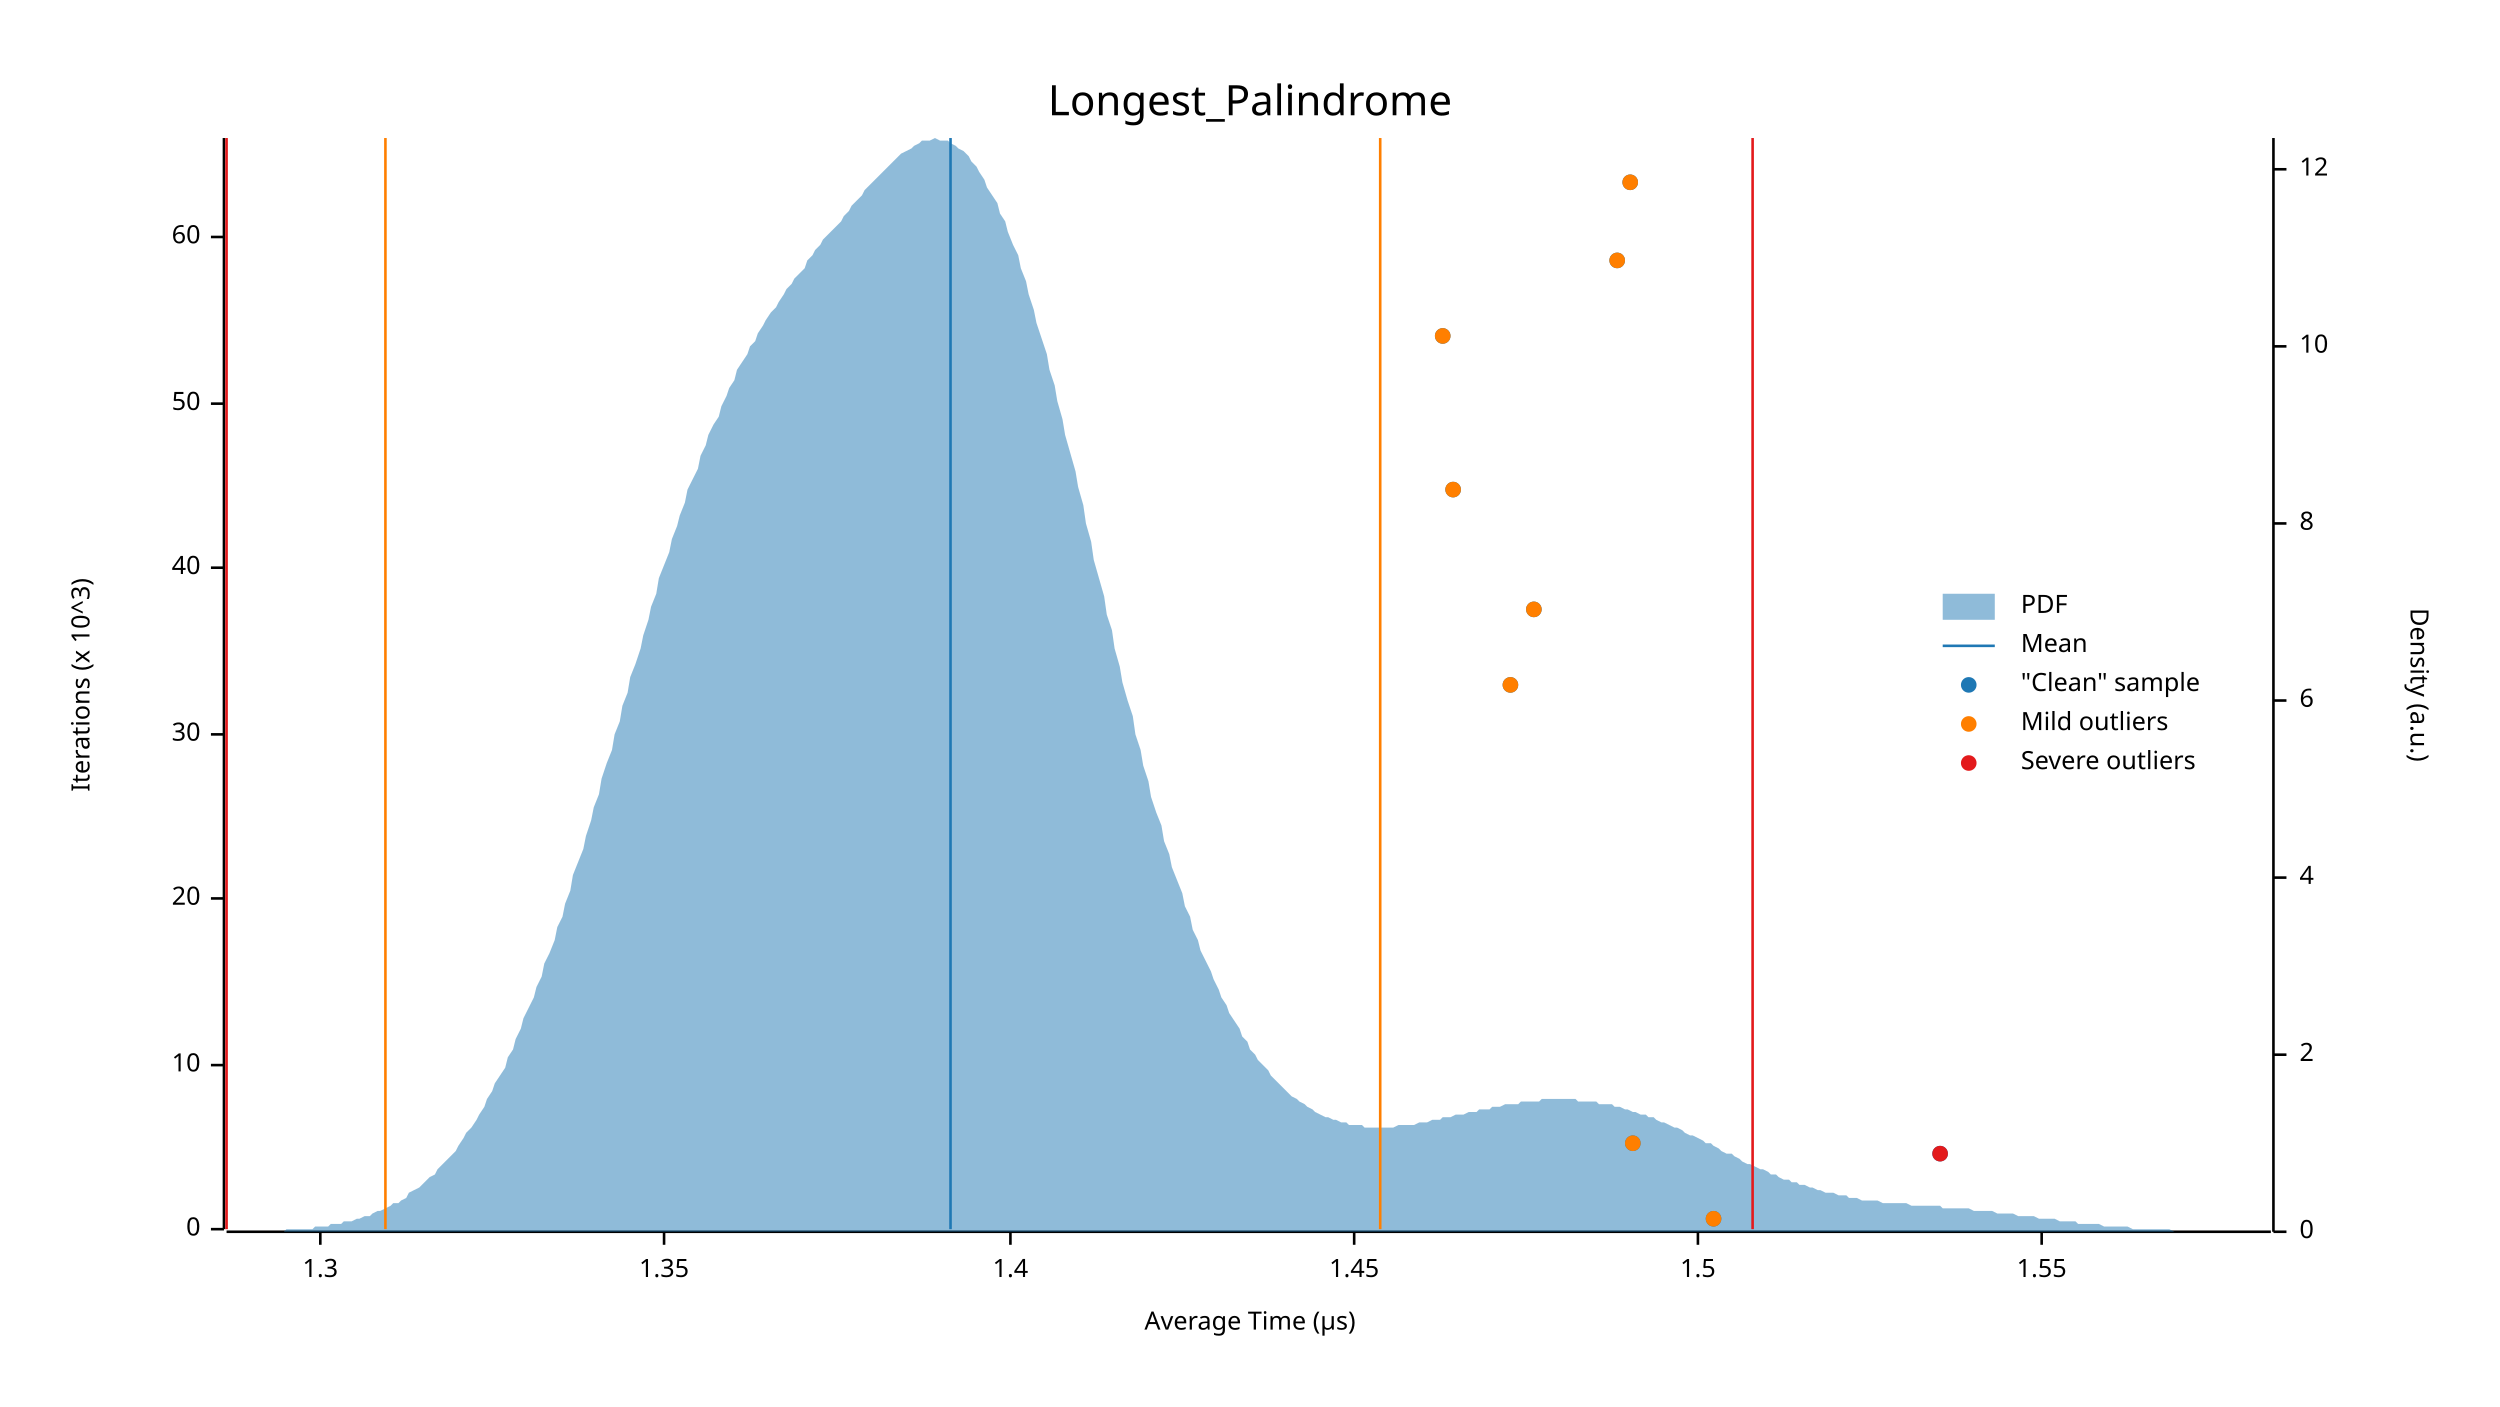
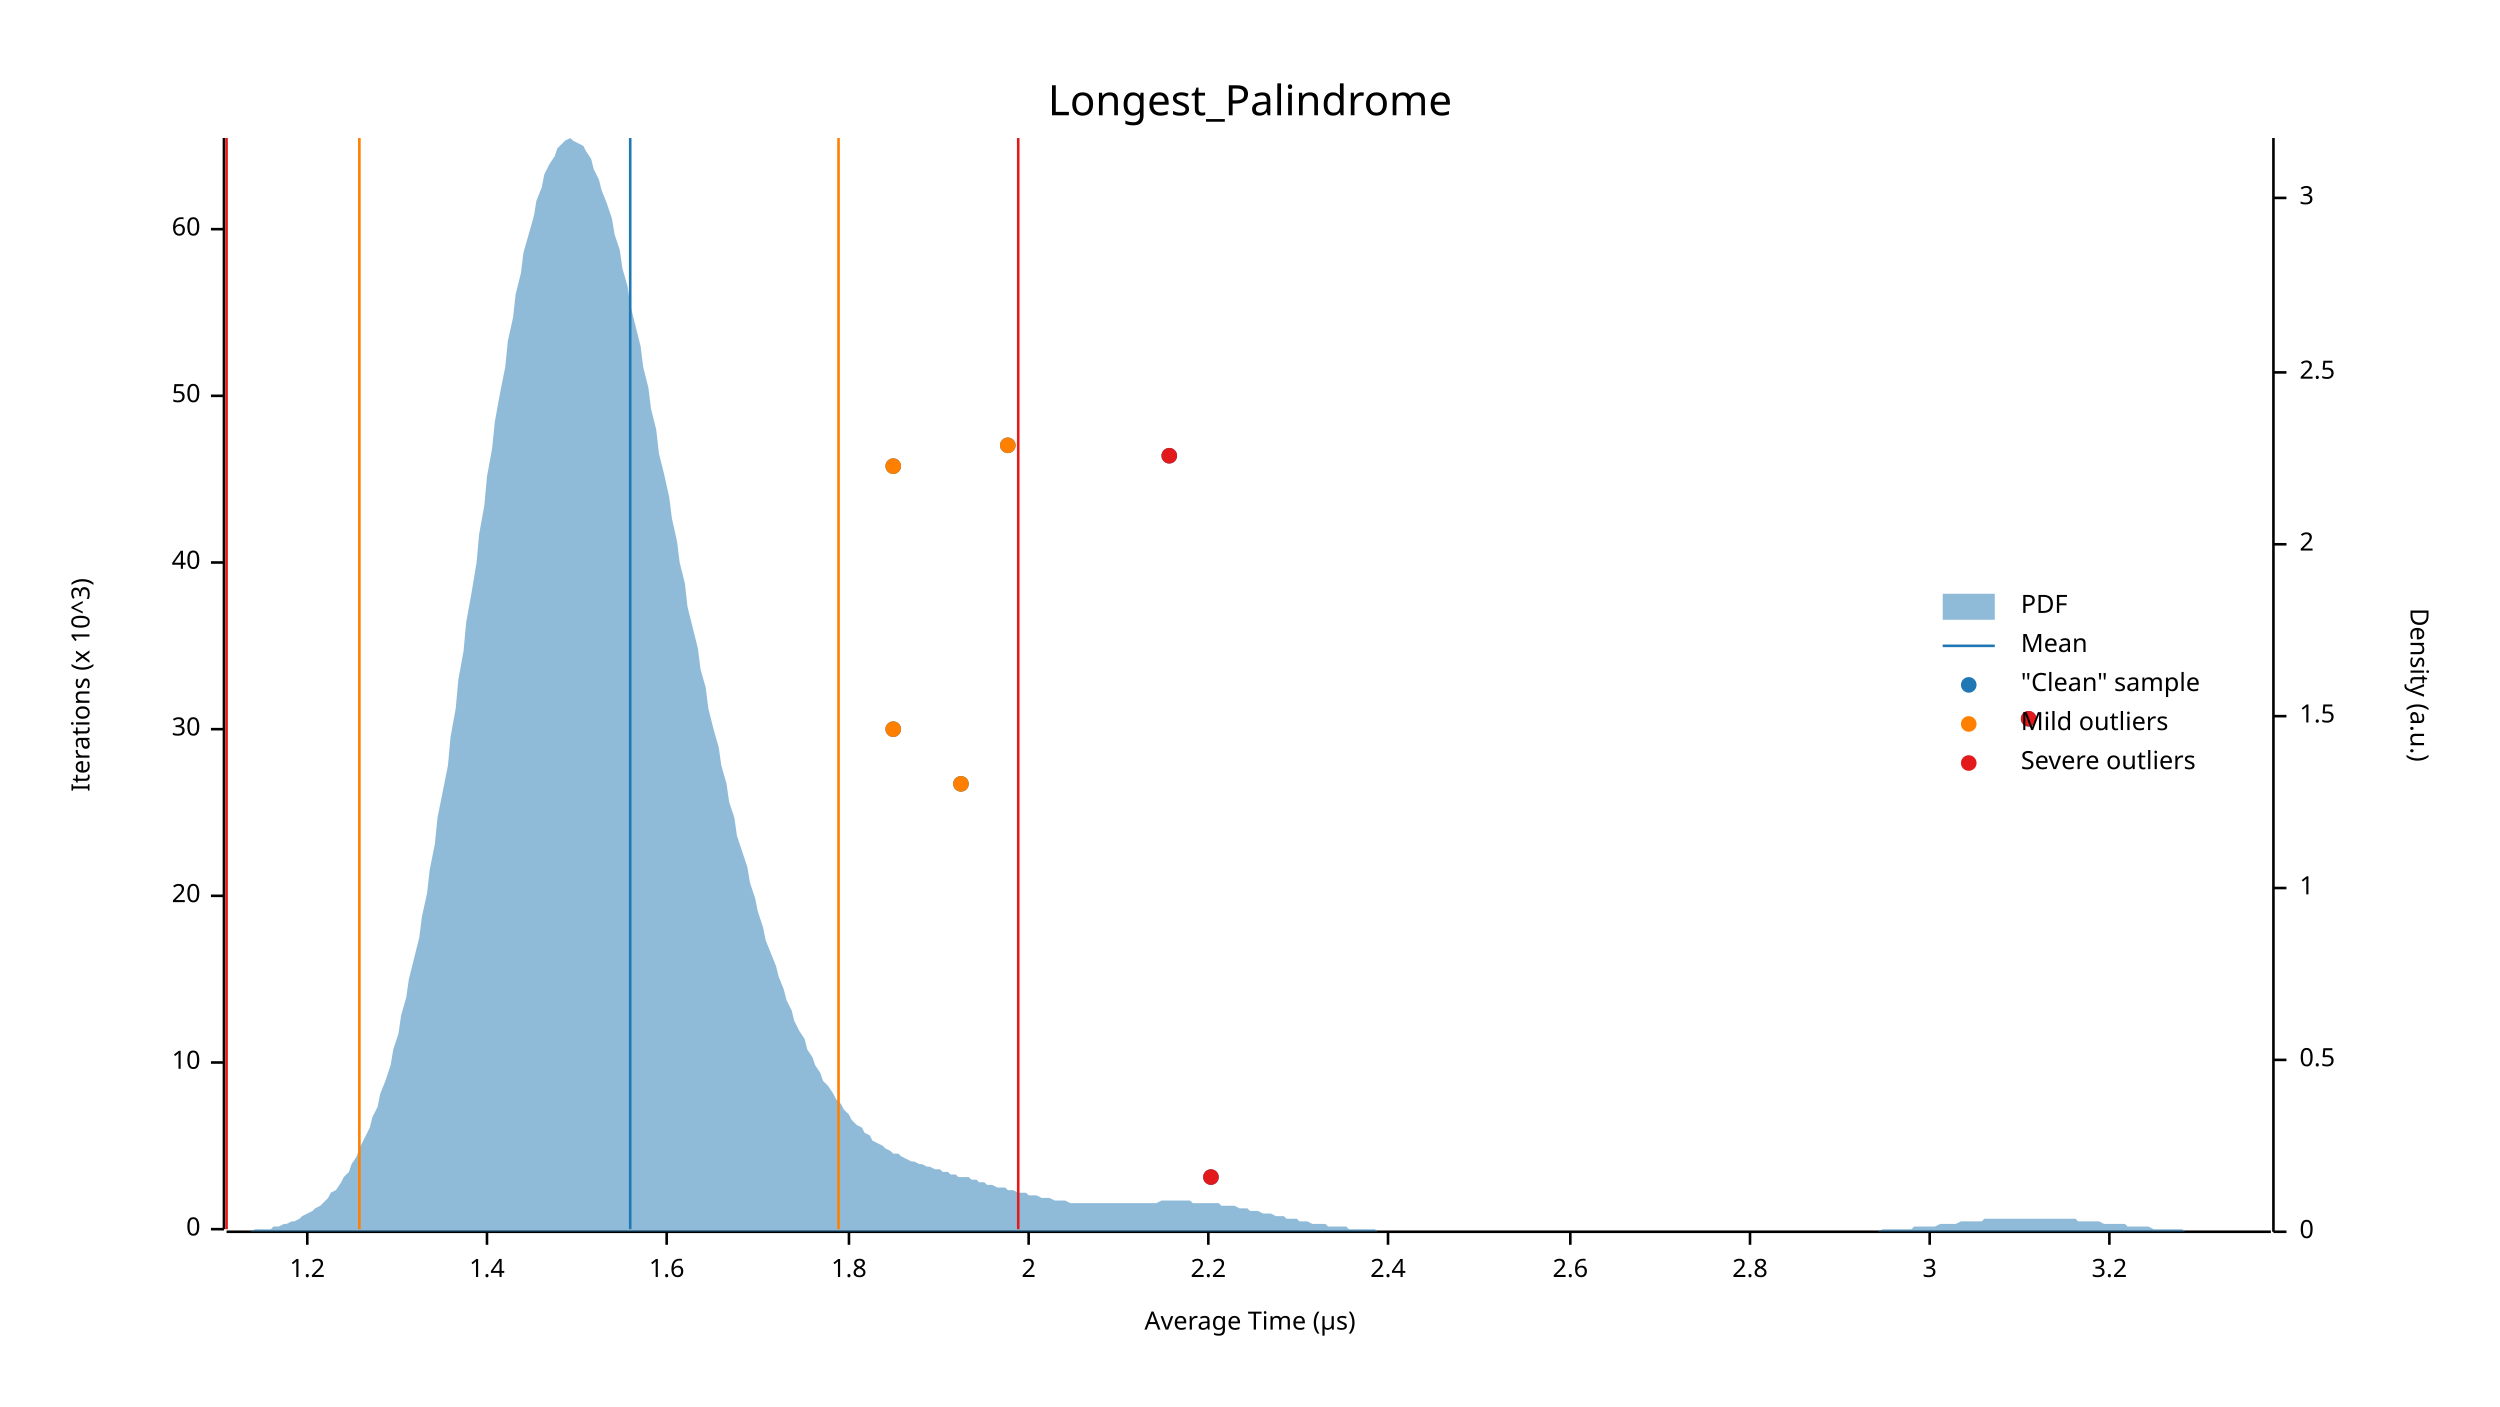
<svg xmlns="http://www.w3.org/2000/svg" width="960" height="540" viewBox="0 0 960 540">
  <text x="480" y="32" dy="0.76em" text-anchor="middle" font-family="sans-serif" font-size="16.129" opacity="1" fill="#000000">
Longest_Palindrome
</text>
  <text x="27" y="263" dy="0.76em" text-anchor="middle" font-family="sans-serif" font-size="9.677" opacity="1" fill="#000000" transform="rotate(270, 27, 263)">
Iterations (x 10^3)
</text>
  <text x="480" y="513" dy="-0.5ex" text-anchor="middle" font-family="sans-serif" font-size="9.677" opacity="1" fill="#000000">
Average Time (µs)
</text>
  <polyline fill="none" opacity="1" stroke="#000000" stroke-width="1" points="86,53 86,472 " />
  <text x="77" y="472" dy="0.5ex" text-anchor="end" font-family="sans-serif" font-size="9.677" opacity="1" fill="#000000">
0
</text>
  <polyline fill="none" opacity="1" stroke="#000000" stroke-width="1" points="81,472 86,472 " />
-   <text x="77" y="409" dy="0.5ex" text-anchor="end" font-family="sans-serif" font-size="9.677" opacity="1" fill="#000000">
+   <text x="77" y="408" dy="0.5ex" text-anchor="end" font-family="sans-serif" font-size="9.677" opacity="1" fill="#000000">
10
</text>
-   <polyline fill="none" opacity="1" stroke="#000000" stroke-width="1" points="81,409 86,409 " />
-   <text x="77" y="345" dy="0.5ex" text-anchor="end" font-family="sans-serif" font-size="9.677" opacity="1" fill="#000000">
+   <polyline fill="none" opacity="1" stroke="#000000" stroke-width="1" points="81,408 86,408 " />
+   <text x="77" y="344" dy="0.5ex" text-anchor="end" font-family="sans-serif" font-size="9.677" opacity="1" fill="#000000">
20
</text>
-   <polyline fill="none" opacity="1" stroke="#000000" stroke-width="1" points="81,345 86,345 " />
-   <text x="77" y="282" dy="0.5ex" text-anchor="end" font-family="sans-serif" font-size="9.677" opacity="1" fill="#000000">
+   <polyline fill="none" opacity="1" stroke="#000000" stroke-width="1" points="81,344 86,344 " />
+   <text x="77" y="280" dy="0.5ex" text-anchor="end" font-family="sans-serif" font-size="9.677" opacity="1" fill="#000000">
30
</text>
-   <polyline fill="none" opacity="1" stroke="#000000" stroke-width="1" points="81,282 86,282 " />
-   <text x="77" y="218" dy="0.5ex" text-anchor="end" font-family="sans-serif" font-size="9.677" opacity="1" fill="#000000">
+   <polyline fill="none" opacity="1" stroke="#000000" stroke-width="1" points="81,280 86,280 " />
+   <text x="77" y="216" dy="0.5ex" text-anchor="end" font-family="sans-serif" font-size="9.677" opacity="1" fill="#000000">
40
</text>
-   <polyline fill="none" opacity="1" stroke="#000000" stroke-width="1" points="81,218 86,218 " />
-   <text x="77" y="155" dy="0.5ex" text-anchor="end" font-family="sans-serif" font-size="9.677" opacity="1" fill="#000000">
+   <polyline fill="none" opacity="1" stroke="#000000" stroke-width="1" points="81,216 86,216 " />
+   <text x="77" y="152" dy="0.5ex" text-anchor="end" font-family="sans-serif" font-size="9.677" opacity="1" fill="#000000">
50
</text>
-   <polyline fill="none" opacity="1" stroke="#000000" stroke-width="1" points="81,155 86,155 " />
-   <text x="77" y="91" dy="0.5ex" text-anchor="end" font-family="sans-serif" font-size="9.677" opacity="1" fill="#000000">
+   <polyline fill="none" opacity="1" stroke="#000000" stroke-width="1" points="81,152 86,152 " />
+   <text x="77" y="88" dy="0.5ex" text-anchor="end" font-family="sans-serif" font-size="9.677" opacity="1" fill="#000000">
60
</text>
-   <polyline fill="none" opacity="1" stroke="#000000" stroke-width="1" points="81,91 86,91 " />
+   <polyline fill="none" opacity="1" stroke="#000000" stroke-width="1" points="81,88 86,88 " />
  <polyline fill="none" opacity="1" stroke="#000000" stroke-width="1" points="87,473 872,473 " />
-   <text x="123" y="483" dy="0.76em" text-anchor="middle" font-family="sans-serif" font-size="9.677" opacity="1" fill="#000000">
- 1.3
+   <text x="118" y="483" dy="0.76em" text-anchor="middle" font-family="sans-serif" font-size="9.677" opacity="1" fill="#000000">
+ 1.2
</text>
-   <polyline fill="none" opacity="1" stroke="#000000" stroke-width="1" points="123,473 123,478 " />
-   <text x="255" y="483" dy="0.76em" text-anchor="middle" font-family="sans-serif" font-size="9.677" opacity="1" fill="#000000">
- 1.35
- </text>
-   <polyline fill="none" opacity="1" stroke="#000000" stroke-width="1" points="255,473 255,478 " />
-   <text x="388" y="483" dy="0.76em" text-anchor="middle" font-family="sans-serif" font-size="9.677" opacity="1" fill="#000000">
+   <polyline fill="none" opacity="1" stroke="#000000" stroke-width="1" points="118,473 118,478 " />
+   <text x="187" y="483" dy="0.76em" text-anchor="middle" font-family="sans-serif" font-size="9.677" opacity="1" fill="#000000">
1.4
</text>
-   <polyline fill="none" opacity="1" stroke="#000000" stroke-width="1" points="388,473 388,478 " />
-   <text x="520" y="483" dy="0.76em" text-anchor="middle" font-family="sans-serif" font-size="9.677" opacity="1" fill="#000000">
- 1.45
+   <polyline fill="none" opacity="1" stroke="#000000" stroke-width="1" points="187,473 187,478 " />
+   <text x="256" y="483" dy="0.76em" text-anchor="middle" font-family="sans-serif" font-size="9.677" opacity="1" fill="#000000">
+ 1.6
</text>
-   <polyline fill="none" opacity="1" stroke="#000000" stroke-width="1" points="520,473 520,478 " />
-   <text x="652" y="483" dy="0.76em" text-anchor="middle" font-family="sans-serif" font-size="9.677" opacity="1" fill="#000000">
- 1.5
+   <polyline fill="none" opacity="1" stroke="#000000" stroke-width="1" points="256,473 256,478 " />
+   <text x="326" y="483" dy="0.76em" text-anchor="middle" font-family="sans-serif" font-size="9.677" opacity="1" fill="#000000">
+ 1.8
</text>
-   <polyline fill="none" opacity="1" stroke="#000000" stroke-width="1" points="652,473 652,478 " />
-   <text x="784" y="483" dy="0.76em" text-anchor="middle" font-family="sans-serif" font-size="9.677" opacity="1" fill="#000000">
- 1.55
+   <polyline fill="none" opacity="1" stroke="#000000" stroke-width="1" points="326,473 326,478 " />
+   <text x="395" y="483" dy="0.76em" text-anchor="middle" font-family="sans-serif" font-size="9.677" opacity="1" fill="#000000">
+ 2
</text>
-   <polyline fill="none" opacity="1" stroke="#000000" stroke-width="1" points="784,473 784,478 " />
+   <polyline fill="none" opacity="1" stroke="#000000" stroke-width="1" points="395,473 395,478 " />
+   <text x="464" y="483" dy="0.76em" text-anchor="middle" font-family="sans-serif" font-size="9.677" opacity="1" fill="#000000">
+ 2.2
+ </text>
+   <polyline fill="none" opacity="1" stroke="#000000" stroke-width="1" points="464,473 464,478 " />
+   <text x="533" y="483" dy="0.76em" text-anchor="middle" font-family="sans-serif" font-size="9.677" opacity="1" fill="#000000">
+ 2.4
+ </text>
+   <polyline fill="none" opacity="1" stroke="#000000" stroke-width="1" points="533,473 533,478 " />
+   <text x="603" y="483" dy="0.76em" text-anchor="middle" font-family="sans-serif" font-size="9.677" opacity="1" fill="#000000">
+ 2.6
+ </text>
+   <polyline fill="none" opacity="1" stroke="#000000" stroke-width="1" points="603,473 603,478 " />
+   <text x="672" y="483" dy="0.76em" text-anchor="middle" font-family="sans-serif" font-size="9.677" opacity="1" fill="#000000">
+ 2.8
+ </text>
+   <polyline fill="none" opacity="1" stroke="#000000" stroke-width="1" points="672,473 672,478 " />
+   <text x="741" y="483" dy="0.76em" text-anchor="middle" font-family="sans-serif" font-size="9.677" opacity="1" fill="#000000">
+ 3
+ </text>
+   <polyline fill="none" opacity="1" stroke="#000000" stroke-width="1" points="741,473 741,478 " />
+   <text x="810" y="483" dy="0.76em" text-anchor="middle" font-family="sans-serif" font-size="9.677" opacity="1" fill="#000000">
+ 3.2
+ </text>
+   <polyline fill="none" opacity="1" stroke="#000000" stroke-width="1" points="810,473 810,478 " />
  <text x="933" y="263" dy="0.76em" text-anchor="middle" font-family="sans-serif" font-size="9.677" opacity="1" fill="#000000" transform="rotate(90, 933, 263)">
Density (a.u.)
</text>
  <polyline fill="none" opacity="1" stroke="#000000" stroke-width="1" points="873,53 873,473 " />
  <text x="883" y="473" dy="0.5ex" text-anchor="start" font-family="sans-serif" font-size="9.677" opacity="1" fill="#000000">
0
</text>
  <polyline fill="none" opacity="1" stroke="#000000" stroke-width="1" points="873,473 878,473 " />
-   <text x="883" y="405" dy="0.5ex" text-anchor="start" font-family="sans-serif" font-size="9.677" opacity="1" fill="#000000">
+   <text x="883" y="407" dy="0.5ex" text-anchor="start" font-family="sans-serif" font-size="9.677" opacity="1" fill="#000000">
+ 0.5
+ </text>
+   <polyline fill="none" opacity="1" stroke="#000000" stroke-width="1" points="873,407 878,407 " />
+   <text x="883" y="341" dy="0.5ex" text-anchor="start" font-family="sans-serif" font-size="9.677" opacity="1" fill="#000000">
+ 1
+ </text>
+   <polyline fill="none" opacity="1" stroke="#000000" stroke-width="1" points="873,341 878,341 " />
+   <text x="883" y="275" dy="0.5ex" text-anchor="start" font-family="sans-serif" font-size="9.677" opacity="1" fill="#000000">
+ 1.5
+ </text>
+   <polyline fill="none" opacity="1" stroke="#000000" stroke-width="1" points="873,275 878,275 " />
+   <text x="883" y="209" dy="0.5ex" text-anchor="start" font-family="sans-serif" font-size="9.677" opacity="1" fill="#000000">
2
</text>
-   <polyline fill="none" opacity="1" stroke="#000000" stroke-width="1" points="873,405 878,405 " />
-   <text x="883" y="337" dy="0.5ex" text-anchor="start" font-family="sans-serif" font-size="9.677" opacity="1" fill="#000000">
- 4
+   <polyline fill="none" opacity="1" stroke="#000000" stroke-width="1" points="873,209 878,209 " />
+   <text x="883" y="143" dy="0.5ex" text-anchor="start" font-family="sans-serif" font-size="9.677" opacity="1" fill="#000000">
+ 2.5
</text>
-   <polyline fill="none" opacity="1" stroke="#000000" stroke-width="1" points="873,337 878,337 " />
-   <text x="883" y="269" dy="0.5ex" text-anchor="start" font-family="sans-serif" font-size="9.677" opacity="1" fill="#000000">
- 6
+   <polyline fill="none" opacity="1" stroke="#000000" stroke-width="1" points="873,143 878,143 " />
+   <text x="883" y="76" dy="0.5ex" text-anchor="start" font-family="sans-serif" font-size="9.677" opacity="1" fill="#000000">
+ 3
</text>
-   <polyline fill="none" opacity="1" stroke="#000000" stroke-width="1" points="873,269 878,269 " />
-   <text x="883" y="201" dy="0.5ex" text-anchor="start" font-family="sans-serif" font-size="9.677" opacity="1" fill="#000000">
- 8
- </text>
-   <polyline fill="none" opacity="1" stroke="#000000" stroke-width="1" points="873,201 878,201 " />
-   <text x="883" y="133" dy="0.5ex" text-anchor="start" font-family="sans-serif" font-size="9.677" opacity="1" fill="#000000">
- 10
- </text>
-   <polyline fill="none" opacity="1" stroke="#000000" stroke-width="1" points="873,133 878,133 " />
-   <text x="883" y="65" dy="0.5ex" text-anchor="start" font-family="sans-serif" font-size="9.677" opacity="1" fill="#000000">
- 12
- </text>
-   <polyline fill="none" opacity="1" stroke="#000000" stroke-width="1" points="873,65 878,65 " />
-   <polygon opacity="0.5" fill="#1F78B4" points="87,473 88,473 90,473 91,473 93,473 94,473 96,473 98,473 99,473 101,473 102,473 104,473 105,473 107,473 109,473 110,472 112,472 113,472 115,472 116,472 118,472 120,472 121,471 123,471 124,471 126,471 127,470 129,470 131,470 132,469 134,469 135,469 137,468 138,468 140,467 142,467 143,466 145,465 146,465 148,464 150,463 151,462 153,462 154,461 156,460 157,458 159,457 161,456 162,455 164,453 165,452 167,451 168,449 170,447 172,445 173,444 175,442 176,440 178,437 179,435 181,433 183,430 184,428 186,425 187,422 189,419 190,416 192,413 194,410 195,406 197,403 198,399 200,395 201,391 203,387 205,383 206,379 208,375 209,370 211,366 213,361 214,356 216,352 217,347 219,342 220,336 222,331 224,326 225,321 227,315 228,310 230,305 231,299 233,293 235,288 236,282 238,277 239,271 241,266 242,260 244,255 246,249 247,244 249,238 250,233 252,228 253,222 255,217 257,212 258,207 260,202 261,198 263,193 264,188 266,184 268,180 269,175 271,171 272,167 274,163 276,160 277,156 279,152 280,149 282,146 283,142 285,139 287,136 288,133 290,131 291,128 293,125 294,123 296,120 298,118 299,116 301,113 302,111 304,109 305,107 307,105 309,103 310,100 312,98 313,96 315,94 316,92 318,90 320,88 321,87 323,85 324,83 326,81 327,79 329,77 331,75 332,73 334,71 335,70 337,68 339,66 340,65 342,63 343,62 345,60 346,59 348,58 350,57 351,56 353,55 354,54 356,54 357,54 359,53 361,54 362,54 364,54 365,55 367,56 368,57 370,58 372,60 373,62 375,64 376,66 378,69 379,72 381,75 383,78 384,82 386,85 387,89 389,94 391,98 392,103 394,108 395,113 397,119 398,124 400,130 402,136 403,142 405,148 406,154 408,161 409,167 411,174 413,181 414,187 416,194 417,201 419,208 420,215 422,222 424,229 425,236 427,242 428,249 430,256 431,262 433,269 435,275 436,282 438,288 439,294 441,300 442,306 444,312 446,317 447,323 449,328 450,333 452,338 454,343 455,348 457,352 458,357 460,361 461,365 463,369 465,373 466,376 468,380 469,383 471,386 472,389 474,392 476,395 477,398 479,400 480,403 482,405 483,407 485,409 487,411 488,413 490,415 491,416 493,418 494,419 496,421 498,422 499,423 501,424 502,425 504,426 505,427 507,428 509,429 510,429 512,430 513,430 515,431 517,431 518,432 520,432 521,432 523,432 524,433 526,433 528,433 529,433 531,433 532,433 534,433 535,433 537,432 539,432 540,432 542,432 543,432 545,431 546,431 548,431 550,430 551,430 553,430 554,429 556,429 557,429 559,428 561,428 562,428 564,427 565,427 567,427 568,426 570,426 572,426 573,425 575,425 576,425 578,424 580,424 581,424 583,424 584,423 586,423 587,423 589,423 591,423 592,422 594,422 595,422 597,422 598,422 600,422 602,422 603,422 605,422 606,423 608,423 609,423 611,423 613,423 614,424 616,424 617,424 619,424 620,425 622,425 624,426 625,426 627,427 628,427 630,428 632,428 633,429 635,429 636,430 638,431 639,431 641,432 643,433 644,433 646,434 647,435 649,436 650,436 652,437 654,438 655,439 657,439 658,440 660,441 661,442 663,443 665,443 666,444 668,445 669,446 671,447 672,447 674,448 676,449 677,449 679,450 680,451 682,451 683,452 685,453 687,453 688,454 690,454 691,455 693,455 695,456 696,456 698,457 699,457 701,458 702,458 704,458 706,459 707,459 709,459 710,460 712,460 713,460 715,461 717,461 718,461 720,461 721,461 723,462 724,462 726,462 728,462 729,462 731,462 732,462 734,463 735,463 737,463 739,463 740,463 742,463 743,463 745,463 746,464 748,464 750,464 751,464 753,464 754,464 756,464 758,465 759,465 761,465 762,465 764,465 765,465 767,466 769,466 770,466 772,466 773,466 775,467 776,467 778,467 780,467 781,467 783,468 784,468 786,468 787,468 789,468 791,469 792,469 794,469 795,469 797,469 798,470 800,470 802,470 803,470 805,470 806,470 808,471 809,471 811,471 813,471 814,471 816,471 817,471 819,472 821,472 822,472 824,472 825,472 827,472 828,472 830,472 832,472 833,472 835,473 836,473 838,473 839,473 841,473 843,473 844,473 846,473 847,473 849,473 850,473 852,473 854,473 855,473 857,473 858,473 860,473 861,473 863,473 865,473 866,473 868,473 869,473 871,473 873,473 873,473 87,473 " />
-   <polyline fill="none" opacity="1" stroke="#1F78B4" stroke-width="1" points="365,472 365,53 " />
-   <polyline fill="none" opacity="1" stroke="#FF7F00" stroke-width="1" points="148,472 148,53 " />
-   <polyline fill="none" opacity="1" stroke="#FF7F00" stroke-width="1" points="530,472 530,53 " />
+   <polyline fill="none" opacity="1" stroke="#000000" stroke-width="1" points="873,76 878,76 " />
+   <polygon opacity="0.5" fill="#1F78B4" points="87,473 88,473 90,473 91,473 93,473 94,473 96,473 98,472 99,472 101,472 102,472 104,472 105,471 107,471 109,470 110,470 112,469 113,469 115,468 116,467 118,466 120,465 121,464 123,463 124,462 126,460 127,458 129,457 131,454 132,452 134,450 135,447 137,444 138,441 140,437 142,433 143,429 145,425 146,420 148,415 150,409 151,403 153,397 154,390 156,383 157,376 159,368 161,360 162,352 164,343 165,334 167,324 168,314 170,304 172,294 173,283 175,272 176,261 178,250 179,239 181,228 183,216 184,205 186,194 187,183 189,172 190,162 192,151 194,141 195,131 197,122 198,113 200,105 201,97 203,90 205,83 206,77 208,72 209,67 211,63 213,60 214,57 216,55 217,54 219,53 220,54 222,55 224,56 225,58 227,61 228,65 230,69 231,73 233,78 235,84 236,90 238,96 239,103 241,110 242,117 244,125 246,133 247,141 249,149 250,157 252,165 253,174 255,182 257,191 258,199 260,208 261,216 263,224 264,233 266,241 268,249 269,257 271,264 272,272 274,280 276,287 277,294 279,301 280,308 282,314 283,321 285,327 287,333 288,339 290,345 291,350 293,356 294,361 296,366 298,371 299,375 301,380 302,384 304,388 305,392 307,396 309,399 310,403 312,406 313,409 315,412 316,415 318,417 320,420 321,422 323,424 324,426 326,428 327,430 329,432 331,433 332,435 334,436 335,438 337,439 339,440 340,441 342,442 343,443 345,443 346,444 348,445 350,446 351,446 353,447 354,447 356,448 357,448 359,449 361,449 362,450 364,450 365,451 367,451 368,452 370,452 372,452 373,453 375,453 376,454 378,454 379,455 381,455 383,456 384,456 386,456 387,457 389,457 391,458 392,458 394,458 395,459 397,459 398,459 400,460 402,460 403,460 405,461 406,461 408,461 409,461 411,462 413,462 414,462 416,462 417,462 419,462 420,462 422,462 424,462 425,462 427,462 428,462 430,462 431,462 433,462 435,462 436,462 438,462 439,462 441,462 442,462 444,462 446,461 447,461 449,461 450,461 452,461 454,461 455,461 457,461 458,462 460,462 461,462 463,462 465,462 466,462 468,462 469,463 471,463 472,463 474,463 476,464 477,464 479,464 480,465 482,465 483,465 485,466 487,466 488,466 490,467 491,467 493,467 494,468 496,468 498,468 499,469 501,469 502,469 504,470 505,470 507,470 509,470 510,471 512,471 513,471 515,471 517,471 518,472 520,472 521,472 523,472 524,472 526,472 528,472 529,473 531,473 532,473 534,473 535,473 537,473 539,473 540,473 542,473 543,473 545,473 546,473 548,473 550,473 551,473 553,473 554,473 556,473 557,473 559,473 561,473 562,473 564,473 565,473 567,473 568,473 570,473 572,473 573,473 575,473 576,473 578,473 580,473 581,473 583,473 584,473 586,473 587,473 589,473 591,473 592,473 594,473 595,473 597,473 598,473 600,473 602,473 603,473 605,473 606,473 608,473 609,473 611,473 613,473 614,473 616,473 617,473 619,473 620,473 622,473 624,473 625,473 627,473 628,473 630,473 632,473 633,473 635,473 636,473 638,473 639,473 641,473 643,473 644,473 646,473 647,473 649,473 650,473 652,473 654,473 655,473 657,473 658,473 660,473 661,473 663,473 665,473 666,473 668,473 669,473 671,473 672,473 674,473 676,473 677,473 679,473 680,473 682,473 683,473 685,473 687,473 688,473 690,473 691,473 693,473 695,473 696,473 698,473 699,473 701,473 702,473 704,473 706,473 707,473 709,473 710,473 712,473 713,473 715,473 717,473 718,473 720,473 721,473 723,472 724,472 726,472 728,472 729,472 731,472 732,472 734,472 735,471 737,471 739,471 740,471 742,471 743,471 745,470 746,470 748,470 750,470 751,470 753,469 754,469 756,469 758,469 759,469 761,469 762,468 764,468 765,468 767,468 769,468 770,468 772,468 773,468 775,468 776,468 778,468 780,468 781,468 783,468 784,468 786,468 787,468 789,468 791,468 792,468 794,468 795,468 797,468 798,469 800,469 802,469 803,469 805,469 806,469 808,470 809,470 811,470 813,470 814,470 816,470 817,471 819,471 821,471 822,471 824,471 825,471 827,472 828,472 830,472 832,472 833,472 835,472 836,472 838,472 839,473 841,473 843,473 844,473 846,473 847,473 849,473 850,473 852,473 854,473 855,473 857,473 858,473 860,473 861,473 863,473 865,473 866,473 868,473 869,473 871,473 873,473 873,473 87,473 " />
+   <polyline fill="none" opacity="1" stroke="#1F78B4" stroke-width="1" points="242,472 242,53 " />
+   <polyline fill="none" opacity="1" stroke="#FF7F00" stroke-width="1" points="138,472 138,53 " />
+   <polyline fill="none" opacity="1" stroke="#FF7F00" stroke-width="1" points="322,472 322,53 " />
  <polyline fill="none" opacity="1" stroke="#E31A1C" stroke-width="1" points="87,472 87,53 " />
-   <polyline fill="none" opacity="1" stroke="#E31A1C" stroke-width="1" points="673,472 673,53 " />
-   <circle cx="658" cy="468" r="3" opacity="1" fill="#1F78B4" stroke="none" stroke-width="1" />
-   <circle cx="745" cy="443" r="3" opacity="1" fill="#1F78B4" stroke="none" stroke-width="1" />
-   <circle cx="627" cy="439" r="3" opacity="1" fill="#1F78B4" stroke="none" stroke-width="1" />
-   <circle cx="580" cy="263" r="3" opacity="1" fill="#1F78B4" stroke="none" stroke-width="1" />
-   <circle cx="589" cy="234" r="3" opacity="1" fill="#1F78B4" stroke="none" stroke-width="1" />
-   <circle cx="558" cy="188" r="3" opacity="1" fill="#1F78B4" stroke="none" stroke-width="1" />
-   <circle cx="554" cy="129" r="3" opacity="1" fill="#1F78B4" stroke="none" stroke-width="1" />
-   <circle cx="621" cy="100" r="3" opacity="1" fill="#1F78B4" stroke="none" stroke-width="1" />
-   <circle cx="626" cy="70" r="3" opacity="1" fill="#1F78B4" stroke="none" stroke-width="1" />
-   <circle cx="658" cy="468" r="3" opacity="1" fill="#FF7F00" stroke="none" stroke-width="1" />
-   <circle cx="627" cy="439" r="3" opacity="1" fill="#FF7F00" stroke="none" stroke-width="1" />
-   <circle cx="580" cy="263" r="3" opacity="1" fill="#FF7F00" stroke="none" stroke-width="1" />
-   <circle cx="589" cy="234" r="3" opacity="1" fill="#FF7F00" stroke="none" stroke-width="1" />
-   <circle cx="558" cy="188" r="3" opacity="1" fill="#FF7F00" stroke="none" stroke-width="1" />
-   <circle cx="554" cy="129" r="3" opacity="1" fill="#FF7F00" stroke="none" stroke-width="1" />
-   <circle cx="621" cy="100" r="3" opacity="1" fill="#FF7F00" stroke="none" stroke-width="1" />
-   <circle cx="626" cy="70" r="3" opacity="1" fill="#FF7F00" stroke="none" stroke-width="1" />
-   <circle cx="745" cy="443" r="3" opacity="1" fill="#E31A1C" stroke="none" stroke-width="1" />
+   <polyline fill="none" opacity="1" stroke="#E31A1C" stroke-width="1" points="391,472 391,53 " />
+   <circle cx="465" cy="452" r="3" opacity="1" fill="#1F78B4" stroke="none" stroke-width="1" />
+   <circle cx="369" cy="301" r="3" opacity="1" fill="#1F78B4" stroke="none" stroke-width="1" />
+   <circle cx="343" cy="280" r="3" opacity="1" fill="#1F78B4" stroke="none" stroke-width="1" />
+   <circle cx="779" cy="276" r="3" opacity="1" fill="#1F78B4" stroke="none" stroke-width="1" />
+   <circle cx="343" cy="179" r="3" opacity="1" fill="#1F78B4" stroke="none" stroke-width="1" />
+   <circle cx="449" cy="175" r="3" opacity="1" fill="#1F78B4" stroke="none" stroke-width="1" />
+   <circle cx="387" cy="171" r="3" opacity="1" fill="#1F78B4" stroke="none" stroke-width="1" />
+   <circle cx="369" cy="301" r="3" opacity="1" fill="#FF7F00" stroke="none" stroke-width="1" />
+   <circle cx="343" cy="280" r="3" opacity="1" fill="#FF7F00" stroke="none" stroke-width="1" />
+   <circle cx="343" cy="179" r="3" opacity="1" fill="#FF7F00" stroke="none" stroke-width="1" />
+   <circle cx="387" cy="171" r="3" opacity="1" fill="#FF7F00" stroke="none" stroke-width="1" />
+   <circle cx="465" cy="452" r="3" opacity="1" fill="#E31A1C" stroke="none" stroke-width="1" />
+   <circle cx="779" cy="276" r="3" opacity="1" fill="#E31A1C" stroke="none" stroke-width="1" />
+   <circle cx="449" cy="175" r="3" opacity="1" fill="#E31A1C" stroke="none" stroke-width="1" />
  <text x="776" y="228" dy="0.76em" text-anchor="start" font-family="sans-serif" font-size="9.677" opacity="1" fill="#000000">
PDF
</text>
  <text x="776" y="243" dy="0.76em" text-anchor="start" font-family="sans-serif" font-size="9.677" opacity="1" fill="#000000">
Mean
</text>
  <text x="776" y="258" dy="0.76em" text-anchor="start" font-family="sans-serif" font-size="9.677" opacity="1" fill="#000000">
"Clean" sample
</text>
  <text x="776" y="273" dy="0.76em" text-anchor="start" font-family="sans-serif" font-size="9.677" opacity="1" fill="#000000">
Mild outliers
</text>
  <text x="776" y="288" dy="0.76em" text-anchor="start" font-family="sans-serif" font-size="9.677" opacity="1" fill="#000000">
Severe outliers
</text>
  <rect x="746" y="228" width="20" height="10" opacity="0.5" fill="#1F78B4" stroke="none" />
  <polyline fill="none" opacity="1" stroke="#1F78B4" stroke-width="1" points="746,248 766,248 " />
  <circle cx="756" cy="263" r="3" opacity="1" fill="#1F78B4" stroke="none" stroke-width="1" />
  <circle cx="756" cy="278" r="3" opacity="1" fill="#FF7F00" stroke="none" stroke-width="1" />
  <circle cx="756" cy="293" r="3" opacity="1" fill="#E31A1C" stroke="none" stroke-width="1" />
</svg>
